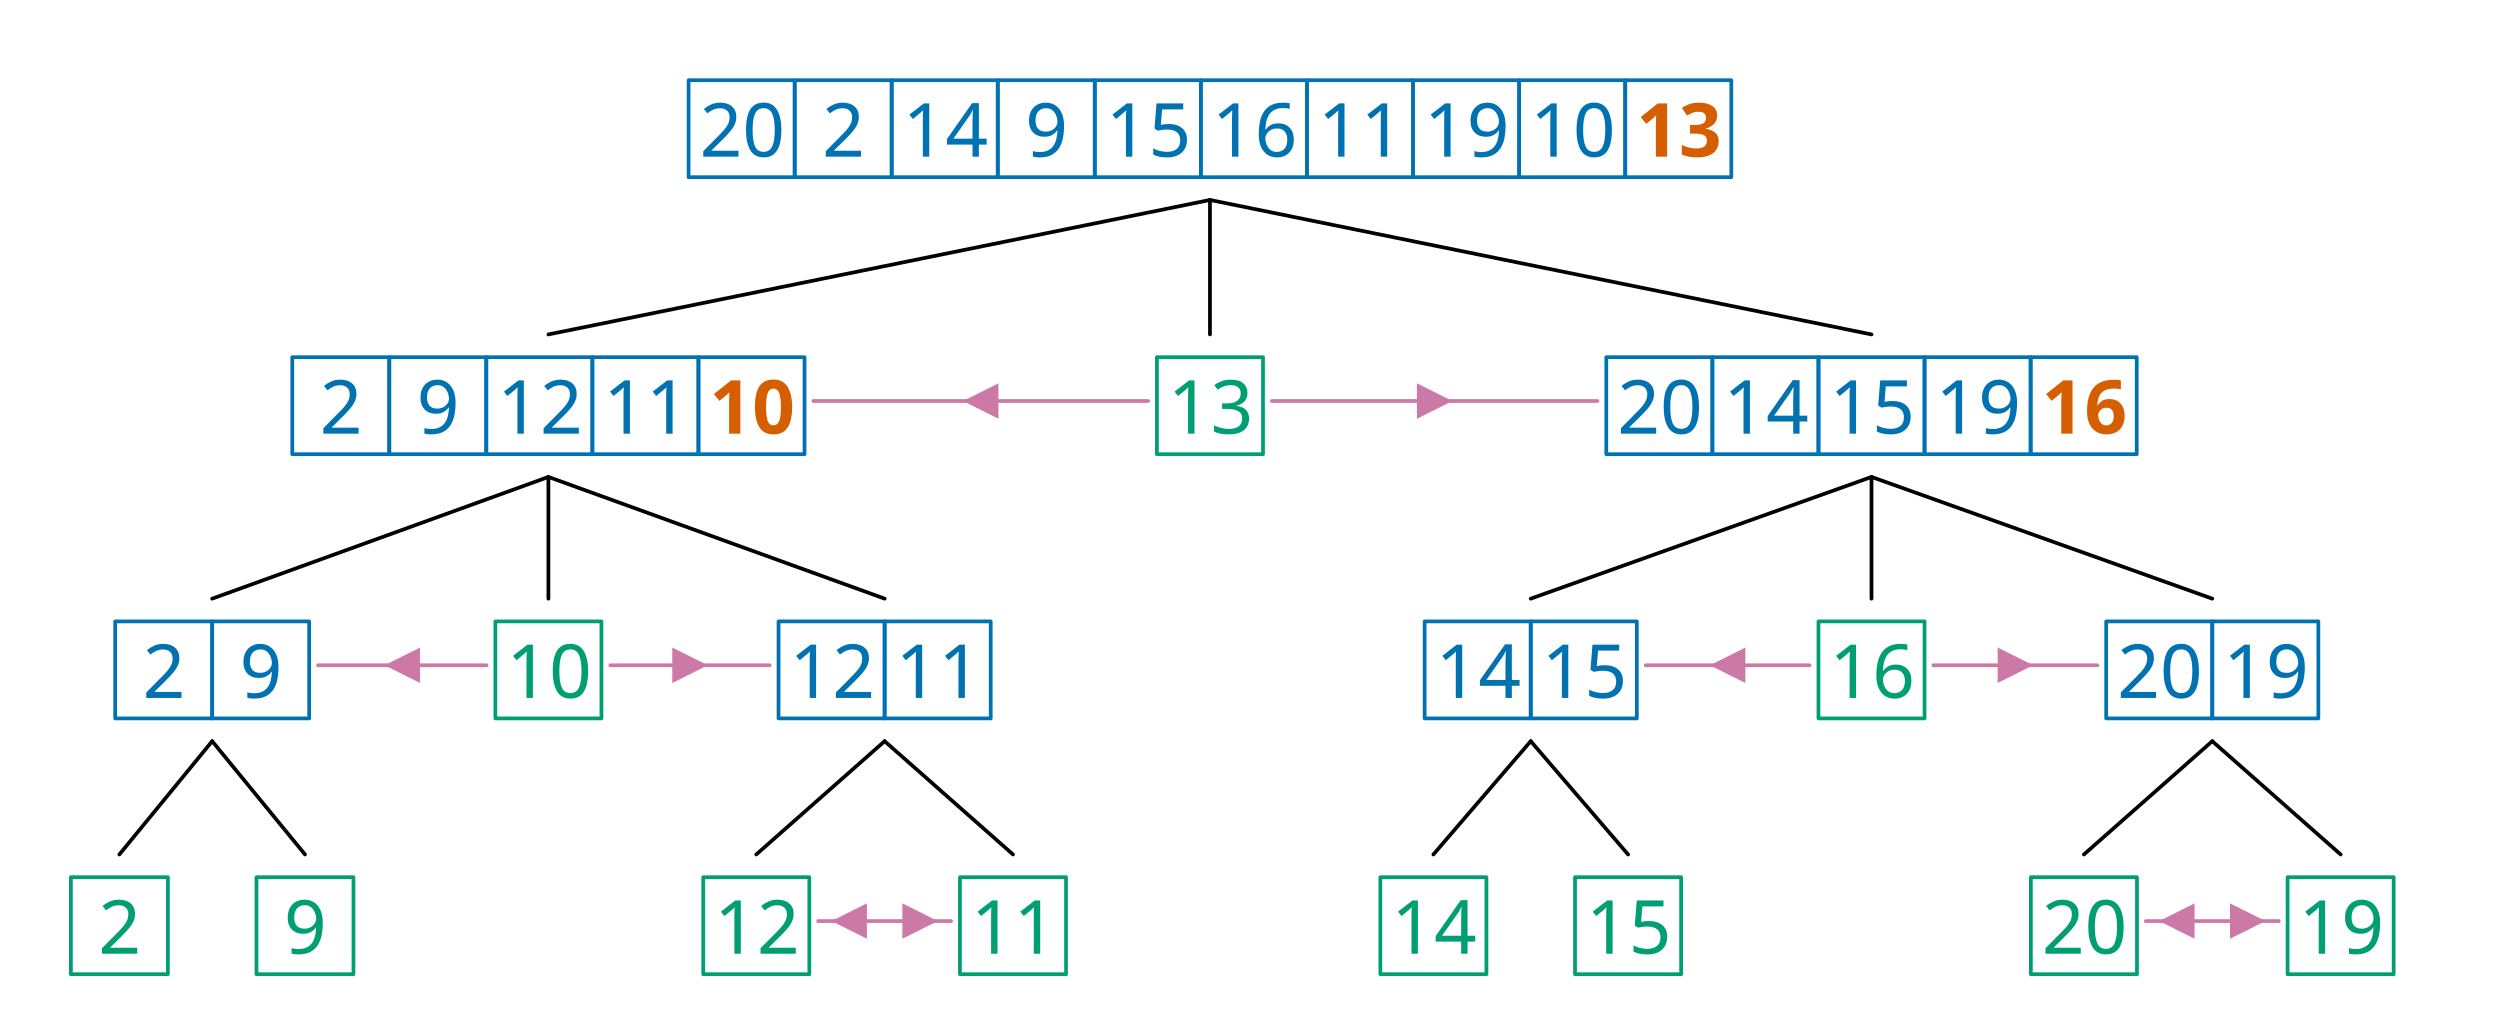
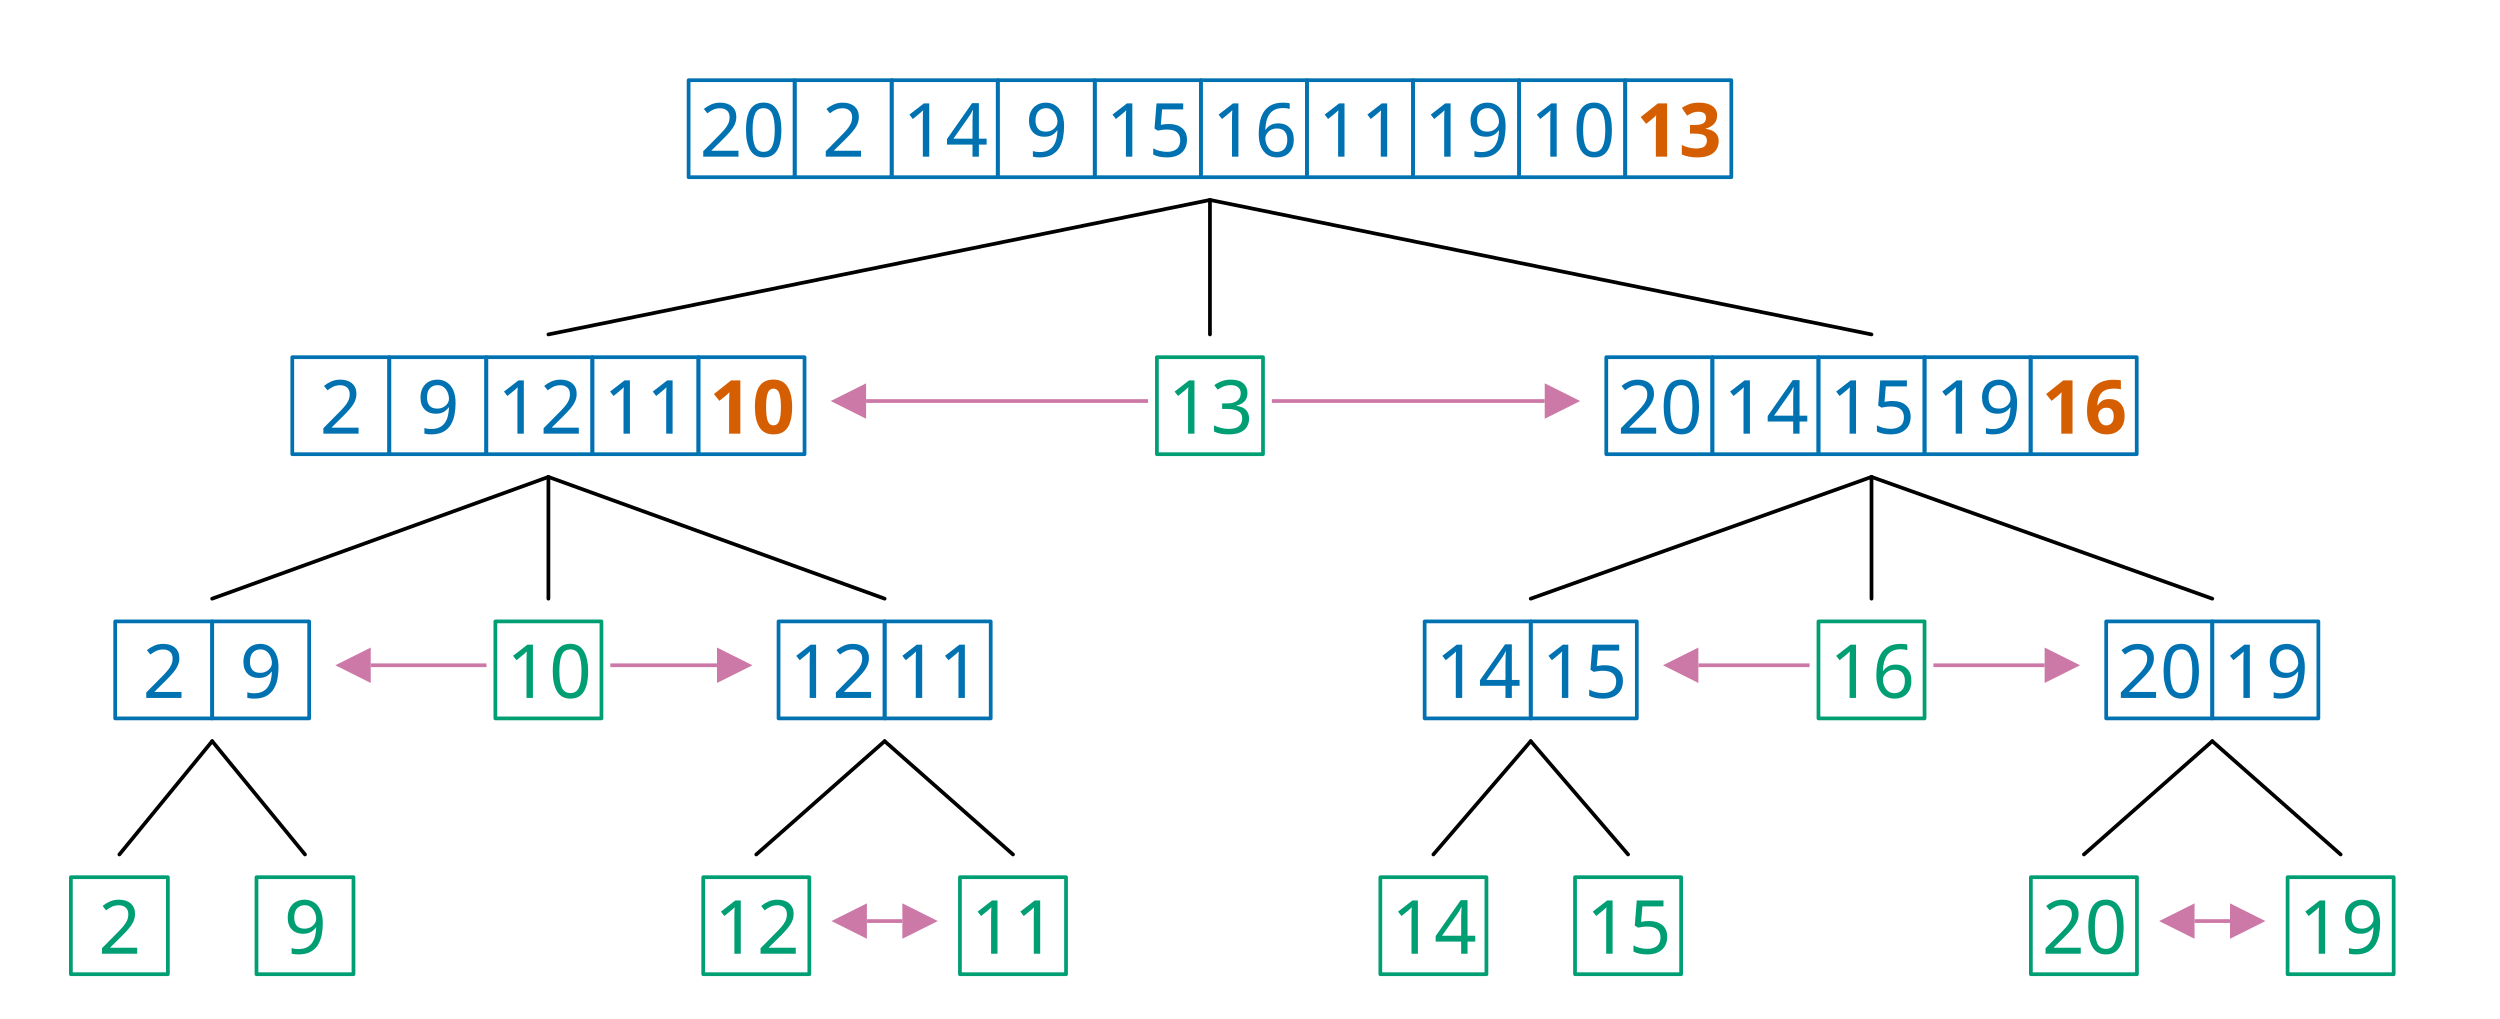
<svg xmlns="http://www.w3.org/2000/svg" width="1072.2" height="437.024" viewBox="-15.2, 0, 1072.2, 437.024" version="1.1">
  <defs>
    <marker id="arrow" markerUnits="userSpaceOnUse" viewBox="0 0 10 10" refX="10" refY="5" markerWidth="15.2" markerHeight="15.2" orient="auto">
      <path d="M 0 0 L 10 5 L 0 10" fill="#CC79A7" />
    </marker>
    <marker id="arrowStart" markerUnits="userSpaceOnUse" viewBox="0 0 10 10" refX="0" refY="5" markerWidth="15.2" markerHeight="15.2" orient="auto">
      <path d="M 10 0 L 0 5 L 10 10" fill="#CC79A7" />
-     </marker>
-     <marker id="arrowBackward" markerUnits="userSpaceOnUse" viewBox="0 0 10 10" refX="5" refY="5" markerWidth="15.2" markerHeight="15.2" orient="auto">
-       <path d="M 0 0 L 10 5 L 0 10 z" fill="#CC79A7" />
-     </marker>
-     <marker id="arrowForward" markerUnits="userSpaceOnUse" viewBox="0 0 10 10" refX="5" refY="5" markerWidth="15.2" markerHeight="15.2" orient="auto">
-       <path d="M 10 0 L 0 5 L 10 10 z" fill="#CC79A7" />
-     </marker>
-     <marker id="arrowBothways" markerUnits="userSpaceOnUse" viewBox="0 0 30 10" refX="15" refY="5" markerWidth="45.6" markerHeight="15.2" orient="auto">
-       <path d="M 0 5 L 10 0 L 10 5 L 20 5 L 20 0 L 30 5 L 20 10 L 20 5 L 10 5 L 10 10 z" fill="#CC79A7" />
    </marker>
    <pattern id="hatchBlack" x="10" y="10" width="10.0" height="10.0" patternUnits="userSpaceOnUse" patternTransform="rotate(45)">
      <line x1="0" y="0" x2="0" y2="10.0" stroke="black" stroke-width="4.0" />
    </pattern>
    <pattern id="hatchForNode" x="10" y="10" width="10.0" height="10.0" patternUnits="userSpaceOnUse" patternTransform="rotate(45)">
      <line x1="0" y="0" x2="0" y2="10.0" stroke="#0072B2" stroke-width="4.0" />
    </pattern>
    <pattern id="hatchForLeaf" x="10" y="10" width="10.0" height="10.0" patternUnits="userSpaceOnUse" patternTransform="rotate(45)">
      <line x1="0" y="0" x2="0" y2="10.0" stroke="#009E73" stroke-width="4.0" />
    </pattern>
  </defs>
  <rect x="-15.2" y="0" width="1072.2" height="437.024" stroke="none" fill="white" />
  <text white-space="pre" alignment-baseline="text-top" style="fill: #0072B2; stroke-width: 0; font-size: 32px;" x="280.125" y="67.2">
    <tspan x="284.875" y="67.2" style="" text-decoration="" font-family="'Noto Sans', 'Noto Sans JP', 'Noto Sans CJK JP', 'Noto Sans Arabic', 'Noto Sans Hebrew', 'Noto Sans Devanagari', 'Noto Sans Thai', 'Noto Sans Khmer', 'Noto Sans Math', sans-serif">20</tspan>
    <tspan x="337.425" y="67.2" style="" text-decoration="" font-family="'Noto Sans', 'Noto Sans JP', 'Noto Sans CJK JP', 'Noto Sans Arabic', 'Noto Sans Hebrew', 'Noto Sans Devanagari', 'Noto Sans Thai', 'Noto Sans Khmer', 'Noto Sans Math', sans-serif">2</tspan>
    <tspan x="371.975" y="67.2" style="" text-decoration="" font-family="'Noto Sans', 'Noto Sans JP', 'Noto Sans CJK JP', 'Noto Sans Arabic', 'Noto Sans Hebrew', 'Noto Sans Devanagari', 'Noto Sans Thai', 'Noto Sans Khmer', 'Noto Sans Math', sans-serif">14</tspan>
    <tspan x="424.525" y="67.2" style="" text-decoration="" font-family="'Noto Sans', 'Noto Sans JP', 'Noto Sans CJK JP', 'Noto Sans Arabic', 'Noto Sans Hebrew', 'Noto Sans Devanagari', 'Noto Sans Thai', 'Noto Sans Khmer', 'Noto Sans Math', sans-serif">9</tspan>
    <tspan x="459.075" y="67.2" style="" text-decoration="" font-family="'Noto Sans', 'Noto Sans JP', 'Noto Sans CJK JP', 'Noto Sans Arabic', 'Noto Sans Hebrew', 'Noto Sans Devanagari', 'Noto Sans Thai', 'Noto Sans Khmer', 'Noto Sans Math', sans-serif">15</tspan>
    <tspan x="504.575" y="67.2" style="" text-decoration="" font-family="'Noto Sans', 'Noto Sans JP', 'Noto Sans CJK JP', 'Noto Sans Arabic', 'Noto Sans Hebrew', 'Noto Sans Devanagari', 'Noto Sans Thai', 'Noto Sans Khmer', 'Noto Sans Math', sans-serif">16</tspan>
    <tspan x="550.075" y="67.2" style="" text-decoration="" font-family="'Noto Sans', 'Noto Sans JP', 'Noto Sans CJK JP', 'Noto Sans Arabic', 'Noto Sans Hebrew', 'Noto Sans Devanagari', 'Noto Sans Thai', 'Noto Sans Khmer', 'Noto Sans Math', sans-serif">11</tspan>
    <tspan x="595.575" y="67.2" style="" text-decoration="" font-family="'Noto Sans', 'Noto Sans JP', 'Noto Sans CJK JP', 'Noto Sans Arabic', 'Noto Sans Hebrew', 'Noto Sans Devanagari', 'Noto Sans Thai', 'Noto Sans Khmer', 'Noto Sans Math', sans-serif">19</tspan>
    <tspan x="641.075" y="67.2" style="" text-decoration="" font-family="'Noto Sans', 'Noto Sans JP', 'Noto Sans CJK JP', 'Noto Sans Arabic', 'Noto Sans Hebrew', 'Noto Sans Devanagari', 'Noto Sans Thai', 'Noto Sans Khmer', 'Noto Sans Math', sans-serif">10</tspan>
    <tspan x="686.575" y="67.2" style="font-weight: bold; fill: #D55E00; " text-decoration="" font-family="'Noto Sans', 'Noto Sans JP', 'Noto Sans CJK JP', 'Noto Sans Arabic', 'Noto Sans Hebrew', 'Noto Sans Devanagari', 'Noto Sans Thai', 'Noto Sans Khmer', 'Noto Sans Math', sans-serif">13</tspan>
  </text>
  <text white-space="pre" alignment-baseline="text-top" style="fill: #0072B2; stroke-width: 0; font-size: 32px;" x="110.15" y="185.991">
    <tspan x="121.95" y="185.991" style="" text-decoration="" font-family="'Noto Sans', 'Noto Sans JP', 'Noto Sans CJK JP', 'Noto Sans Arabic', 'Noto Sans Hebrew', 'Noto Sans Devanagari', 'Noto Sans Thai', 'Noto Sans Khmer', 'Noto Sans Math', sans-serif">2</tspan>
    <tspan x="163.55" y="185.991" style="" text-decoration="" font-family="'Noto Sans', 'Noto Sans JP', 'Noto Sans CJK JP', 'Noto Sans Arabic', 'Noto Sans Hebrew', 'Noto Sans Devanagari', 'Noto Sans Thai', 'Noto Sans Khmer', 'Noto Sans Math', sans-serif">9</tspan>
    <tspan x="198.1" y="185.991" style="" text-decoration="" font-family="'Noto Sans', 'Noto Sans JP', 'Noto Sans CJK JP', 'Noto Sans Arabic', 'Noto Sans Hebrew', 'Noto Sans Devanagari', 'Noto Sans Thai', 'Noto Sans Khmer', 'Noto Sans Math', sans-serif">12</tspan>
    <tspan x="243.6" y="185.991" style="" text-decoration="" font-family="'Noto Sans', 'Noto Sans JP', 'Noto Sans CJK JP', 'Noto Sans Arabic', 'Noto Sans Hebrew', 'Noto Sans Devanagari', 'Noto Sans Thai', 'Noto Sans Khmer', 'Noto Sans Math', sans-serif">11</tspan>
    <tspan x="289.1" y="185.991" style="font-weight: bold; fill: #D55E00; " text-decoration="" font-family="'Noto Sans', 'Noto Sans JP', 'Noto Sans CJK JP', 'Noto Sans Arabic', 'Noto Sans Hebrew', 'Noto Sans Devanagari', 'Noto Sans Thai', 'Noto Sans Khmer', 'Noto Sans Math', sans-serif">10</tspan>
  </text>
  <text white-space="pre" alignment-baseline="text-top" style="fill: #0072B2; stroke-width: 0; font-size: 32px;" x="34.2" y="299.317">
    <tspan x="46" y="299.317" style="" text-decoration="" font-family="'Noto Sans', 'Noto Sans JP', 'Noto Sans CJK JP', 'Noto Sans Arabic', 'Noto Sans Hebrew', 'Noto Sans Devanagari', 'Noto Sans Thai', 'Noto Sans Khmer', 'Noto Sans Math', sans-serif">2</tspan>
    <tspan x="87.6" y="299.317" style="" text-decoration="" font-family="'Noto Sans', 'Noto Sans JP', 'Noto Sans CJK JP', 'Noto Sans Arabic', 'Noto Sans Hebrew', 'Noto Sans Devanagari', 'Noto Sans Thai', 'Noto Sans Khmer', 'Noto Sans Math', sans-serif">9</tspan>
  </text>
  <text white-space="pre" alignment-baseline="text-top" style="fill: #009E73; stroke-width: 0; font-size: 32px;" x="15.2" y="409.024">
    <tspan x="27.0" y="409.024" style="" text-decoration="" font-family="'Noto Sans', 'Noto Sans JP', 'Noto Sans CJK JP', 'Noto Sans Arabic', 'Noto Sans Hebrew', 'Noto Sans Devanagari', 'Noto Sans Thai', 'Noto Sans Khmer', 'Noto Sans Math', sans-serif">2</tspan>
  </text>
  <text white-space="pre" alignment-baseline="text-top" style="fill: #009E73; stroke-width: 0; font-size: 32px;" x="94.8" y="409.024">
    <tspan x="106.6" y="409.024" style="" text-decoration="" font-family="'Noto Sans', 'Noto Sans JP', 'Noto Sans CJK JP', 'Noto Sans Arabic', 'Noto Sans Hebrew', 'Noto Sans Devanagari', 'Noto Sans Thai', 'Noto Sans Khmer', 'Noto Sans Math', sans-serif">9</tspan>
  </text>
  <text white-space="pre" alignment-baseline="text-top" style="fill: #009E73; stroke-width: 0; font-size: 32px;" x="197.25" y="299.317">
    <tspan x="202.0" y="299.317" style="" text-decoration="" font-family="'Noto Sans', 'Noto Sans JP', 'Noto Sans CJK JP', 'Noto Sans Arabic', 'Noto Sans Hebrew', 'Noto Sans Devanagari', 'Noto Sans Thai', 'Noto Sans Khmer', 'Noto Sans Math', sans-serif">10</tspan>
  </text>
  <text white-space="pre" alignment-baseline="text-top" style="fill: #0072B2; stroke-width: 0; font-size: 32px;" x="318.7" y="299.317">
    <tspan x="323.45" y="299.317" style="" text-decoration="" font-family="'Noto Sans', 'Noto Sans JP', 'Noto Sans CJK JP', 'Noto Sans Arabic', 'Noto Sans Hebrew', 'Noto Sans Devanagari', 'Noto Sans Thai', 'Noto Sans Khmer', 'Noto Sans Math', sans-serif">12</tspan>
    <tspan x="368.95" y="299.317" style="" text-decoration="" font-family="'Noto Sans', 'Noto Sans JP', 'Noto Sans CJK JP', 'Noto Sans Arabic', 'Noto Sans Hebrew', 'Noto Sans Devanagari', 'Noto Sans Thai', 'Noto Sans Khmer', 'Noto Sans Math', sans-serif">11</tspan>
  </text>
  <text white-space="pre" alignment-baseline="text-top" style="fill: #009E73; stroke-width: 0; font-size: 32px;" x="286.4" y="409.024">
    <tspan x="291.15" y="409.024" style="" text-decoration="" font-family="'Noto Sans', 'Noto Sans JP', 'Noto Sans CJK JP', 'Noto Sans Arabic', 'Noto Sans Hebrew', 'Noto Sans Devanagari', 'Noto Sans Thai', 'Noto Sans Khmer', 'Noto Sans Math', sans-serif">12</tspan>
  </text>
  <text white-space="pre" alignment-baseline="text-top" style="fill: #009E73; stroke-width: 0; font-size: 32px;" x="396.5" y="409.024">
    <tspan x="401.25" y="409.024" style="" text-decoration="" font-family="'Noto Sans', 'Noto Sans JP', 'Noto Sans CJK JP', 'Noto Sans Arabic', 'Noto Sans Hebrew', 'Noto Sans Devanagari', 'Noto Sans Thai', 'Noto Sans Khmer', 'Noto Sans Math', sans-serif">11</tspan>
  </text>
  <text white-space="pre" alignment-baseline="text-top" style="fill: #009E73; stroke-width: 0; font-size: 32px;" x="480.975" y="185.991">
    <tspan x="485.725" y="185.991" style="" text-decoration="" font-family="'Noto Sans', 'Noto Sans JP', 'Noto Sans CJK JP', 'Noto Sans Arabic', 'Noto Sans Hebrew', 'Noto Sans Devanagari', 'Noto Sans Thai', 'Noto Sans Khmer', 'Noto Sans Math', sans-serif">13</tspan>
  </text>
  <text white-space="pre" alignment-baseline="text-top" style="fill: #0072B2; stroke-width: 0; font-size: 32px;" x="673.7" y="185.991">
    <tspan x="678.45" y="185.991" style="" text-decoration="" font-family="'Noto Sans', 'Noto Sans JP', 'Noto Sans CJK JP', 'Noto Sans Arabic', 'Noto Sans Hebrew', 'Noto Sans Devanagari', 'Noto Sans Thai', 'Noto Sans Khmer', 'Noto Sans Math', sans-serif">20</tspan>
    <tspan x="723.95" y="185.991" style="" text-decoration="" font-family="'Noto Sans', 'Noto Sans JP', 'Noto Sans CJK JP', 'Noto Sans Arabic', 'Noto Sans Hebrew', 'Noto Sans Devanagari', 'Noto Sans Thai', 'Noto Sans Khmer', 'Noto Sans Math', sans-serif">14</tspan>
    <tspan x="769.45" y="185.991" style="" text-decoration="" font-family="'Noto Sans', 'Noto Sans JP', 'Noto Sans CJK JP', 'Noto Sans Arabic', 'Noto Sans Hebrew', 'Noto Sans Devanagari', 'Noto Sans Thai', 'Noto Sans Khmer', 'Noto Sans Math', sans-serif">15</tspan>
    <tspan x="814.95" y="185.991" style="" text-decoration="" font-family="'Noto Sans', 'Noto Sans JP', 'Noto Sans CJK JP', 'Noto Sans Arabic', 'Noto Sans Hebrew', 'Noto Sans Devanagari', 'Noto Sans Thai', 'Noto Sans Khmer', 'Noto Sans Math', sans-serif">19</tspan>
    <tspan x="860.45" y="185.991" style="font-weight: bold; fill: #D55E00; " text-decoration="" font-family="'Noto Sans', 'Noto Sans JP', 'Noto Sans CJK JP', 'Noto Sans Arabic', 'Noto Sans Hebrew', 'Noto Sans Devanagari', 'Noto Sans Thai', 'Noto Sans Khmer', 'Noto Sans Math', sans-serif">16</tspan>
  </text>
  <text white-space="pre" alignment-baseline="text-top" style="fill: #0072B2; stroke-width: 0; font-size: 32px;" x="595.8" y="299.317">
    <tspan x="600.55" y="299.317" style="" text-decoration="" font-family="'Noto Sans', 'Noto Sans JP', 'Noto Sans CJK JP', 'Noto Sans Arabic', 'Noto Sans Hebrew', 'Noto Sans Devanagari', 'Noto Sans Thai', 'Noto Sans Khmer', 'Noto Sans Math', sans-serif">14</tspan>
    <tspan x="646.05" y="299.317" style="" text-decoration="" font-family="'Noto Sans', 'Noto Sans JP', 'Noto Sans CJK JP', 'Noto Sans Arabic', 'Noto Sans Hebrew', 'Noto Sans Devanagari', 'Noto Sans Thai', 'Noto Sans Khmer', 'Noto Sans Math', sans-serif">15</tspan>
  </text>
  <text white-space="pre" alignment-baseline="text-top" style="fill: #009E73; stroke-width: 0; font-size: 32px;" x="576.8" y="409.024">
    <tspan x="581.55" y="409.024" style="" text-decoration="" font-family="'Noto Sans', 'Noto Sans JP', 'Noto Sans CJK JP', 'Noto Sans Arabic', 'Noto Sans Hebrew', 'Noto Sans Devanagari', 'Noto Sans Thai', 'Noto Sans Khmer', 'Noto Sans Math', sans-serif">14</tspan>
  </text>
  <text white-space="pre" alignment-baseline="text-top" style="fill: #009E73; stroke-width: 0; font-size: 32px;" x="660.3" y="409.024">
    <tspan x="665.05" y="409.024" style="" text-decoration="" font-family="'Noto Sans', 'Noto Sans JP', 'Noto Sans CJK JP', 'Noto Sans Arabic', 'Noto Sans Hebrew', 'Noto Sans Devanagari', 'Noto Sans Thai', 'Noto Sans Khmer', 'Noto Sans Math', sans-serif">15</tspan>
  </text>
  <text white-space="pre" alignment-baseline="text-top" style="fill: #009E73; stroke-width: 0; font-size: 32px;" x="764.7" y="299.317">
    <tspan x="769.45" y="299.317" style="" text-decoration="" font-family="'Noto Sans', 'Noto Sans JP', 'Noto Sans CJK JP', 'Noto Sans Arabic', 'Noto Sans Hebrew', 'Noto Sans Devanagari', 'Noto Sans Thai', 'Noto Sans Khmer', 'Noto Sans Math', sans-serif">16</tspan>
  </text>
  <text white-space="pre" alignment-baseline="text-top" style="fill: #0072B2; stroke-width: 0; font-size: 32px;" x="888.1" y="299.317">
    <tspan x="892.85" y="299.317" style="" text-decoration="" font-family="'Noto Sans', 'Noto Sans JP', 'Noto Sans CJK JP', 'Noto Sans Arabic', 'Noto Sans Hebrew', 'Noto Sans Devanagari', 'Noto Sans Thai', 'Noto Sans Khmer', 'Noto Sans Math', sans-serif">20</tspan>
    <tspan x="938.35" y="299.317" style="" text-decoration="" font-family="'Noto Sans', 'Noto Sans JP', 'Noto Sans CJK JP', 'Noto Sans Arabic', 'Noto Sans Hebrew', 'Noto Sans Devanagari', 'Noto Sans Thai', 'Noto Sans Khmer', 'Noto Sans Math', sans-serif">19</tspan>
  </text>
  <text white-space="pre" alignment-baseline="text-top" style="fill: #009E73; stroke-width: 0; font-size: 32px;" x="855.8" y="409.024">
    <tspan x="860.55" y="409.024" style="" text-decoration="" font-family="'Noto Sans', 'Noto Sans JP', 'Noto Sans CJK JP', 'Noto Sans Arabic', 'Noto Sans Hebrew', 'Noto Sans Devanagari', 'Noto Sans Thai', 'Noto Sans Khmer', 'Noto Sans Math', sans-serif">20</tspan>
  </text>
  <text white-space="pre" alignment-baseline="text-top" style="fill: #009E73; stroke-width: 0; font-size: 32px;" x="965.9" y="409.024">
    <tspan x="970.65" y="409.024" style="" text-decoration="" font-family="'Noto Sans', 'Noto Sans JP', 'Noto Sans CJK JP', 'Noto Sans Arabic', 'Noto Sans Hebrew', 'Noto Sans Devanagari', 'Noto Sans Thai', 'Noto Sans Khmer', 'Noto Sans Math', sans-serif">19</tspan>
  </text>
  <line style="fill: none; stroke:black; stroke-width:1.6; stroke-linejoin:round; stroke-linecap:round;" x1="220.0" y1="143.431" x2="503.725" y2="85.76" />
  <line style="fill: none; stroke:black; stroke-width:1.6; stroke-linejoin:round; stroke-linecap:round;" x1="503.725" y1="143.431" x2="503.725" y2="85.76" />
  <line style="fill: none; stroke:black; stroke-width:1.6; stroke-linejoin:round; stroke-linecap:round;" x1="787.45" y1="143.431" x2="503.725" y2="85.76" />
  <line style="fill: none; stroke:black; stroke-width:1.6; stroke-linejoin:round; stroke-linecap:round;" x1="75.8" y1="256.757" x2="220.0" y2="204.551" />
  <line style="fill: none; stroke:black; stroke-width:1.6; stroke-linejoin:round; stroke-linecap:round;" x1="220.0" y1="256.757" x2="220.0" y2="204.551" />
  <line style="fill: none; stroke:black; stroke-width:1.6; stroke-linejoin:round; stroke-linecap:round;" x1="364.2" y1="256.757" x2="220.0" y2="204.551" />
  <line style="fill: none; stroke:black; stroke-width:1.6; stroke-linejoin:round; stroke-linecap:round;" x1="36.0" y1="366.464" x2="75.8" y2="317.877" />
  <line style="fill: none; stroke:black; stroke-width:1.6; stroke-linejoin:round; stroke-linecap:round;" x1="115.6" y1="366.464" x2="75.8" y2="317.877" />
  <line style="fill: none; stroke:black; stroke-width:1.6; stroke-linejoin:round; stroke-linecap:round;" x1="309.15" y1="366.464" x2="364.2" y2="317.877" />
  <line style="fill: none; stroke:black; stroke-width:1.6; stroke-linejoin:round; stroke-linecap:round;" x1="419.25" y1="366.464" x2="364.2" y2="317.877" />
  <line style="fill: none; stroke:black; stroke-width:1.6; stroke-linejoin:round; stroke-linecap:round;" x1="641.3" y1="256.757" x2="787.45" y2="204.551" />
  <line style="fill: none; stroke:black; stroke-width:1.6; stroke-linejoin:round; stroke-linecap:round;" x1="787.45" y1="256.757" x2="787.45" y2="204.551" />
  <line style="fill: none; stroke:black; stroke-width:1.6; stroke-linejoin:round; stroke-linecap:round;" x1="933.6" y1="256.757" x2="787.45" y2="204.551" />
  <line style="fill: none; stroke:black; stroke-width:1.6; stroke-linejoin:round; stroke-linecap:round;" x1="599.55" y1="366.464" x2="641.3" y2="317.877" />
  <line style="fill: none; stroke:black; stroke-width:1.6; stroke-linejoin:round; stroke-linecap:round;" x1="683.05" y1="366.464" x2="641.3" y2="317.877" />
  <line style="fill: none; stroke:black; stroke-width:1.6; stroke-linejoin:round; stroke-linecap:round;" x1="878.55" y1="366.464" x2="933.6" y2="317.877" />
  <line style="fill: none; stroke:black; stroke-width:1.6; stroke-linejoin:round; stroke-linecap:round;" x1="988.65" y1="366.464" x2="933.6" y2="317.877" />
  <rect style="stroke: #0072B2; stroke-linejoin:round; stroke-width:1.6;" x="280.125" y="34.4" width="45.5" height="41.6" fill="none" />
  <rect style="stroke: #0072B2; stroke-linejoin:round; stroke-width:1.6;" x="325.625" y="34.4" width="41.6" height="41.6" fill="none" />
  <rect style="stroke: #0072B2; stroke-linejoin:round; stroke-width:1.6;" x="367.225" y="34.4" width="45.5" height="41.6" fill="none" />
  <rect style="stroke: #0072B2; stroke-linejoin:round; stroke-width:1.6;" x="412.725" y="34.4" width="41.6" height="41.6" fill="none" />
  <rect style="stroke: #0072B2; stroke-linejoin:round; stroke-width:1.6;" x="454.325" y="34.4" width="45.5" height="41.6" fill="none" />
  <rect style="stroke: #0072B2; stroke-linejoin:round; stroke-width:1.6;" x="499.825" y="34.4" width="45.5" height="41.6" fill="none" />
  <rect style="stroke: #0072B2; stroke-linejoin:round; stroke-width:1.6;" x="545.325" y="34.4" width="45.5" height="41.6" fill="none" />
  <rect style="stroke: #0072B2; stroke-linejoin:round; stroke-width:1.6;" x="590.825" y="34.4" width="45.5" height="41.6" fill="none" />
  <rect style="stroke: #0072B2; stroke-linejoin:round; stroke-width:1.6;" x="636.325" y="34.4" width="45.5" height="41.6" fill="none" />
  <rect style="stroke: #0072B2; stroke-linejoin:round; stroke-width:1.6;" x="681.825" y="34.4" width="45.5" height="41.6" fill="none" />
  <rect style="stroke: #0072B2; stroke-linejoin:round; stroke-width:1.6;" x="110.15" y="153.191" width="41.6" height="41.6" fill="none" />
  <rect style="stroke: #0072B2; stroke-linejoin:round; stroke-width:1.6;" x="151.75" y="153.191" width="41.6" height="41.6" fill="none" />
  <rect style="stroke: #0072B2; stroke-linejoin:round; stroke-width:1.6;" x="193.35" y="153.191" width="45.5" height="41.6" fill="none" />
  <rect style="stroke: #0072B2; stroke-linejoin:round; stroke-width:1.6;" x="238.85" y="153.191" width="45.5" height="41.6" fill="none" />
  <rect style="stroke: #0072B2; stroke-linejoin:round; stroke-width:1.6;" x="284.35" y="153.191" width="45.5" height="41.6" fill="none" />
  <rect style="stroke: #0072B2; stroke-linejoin:round; stroke-width:1.6;" x="34.2" y="266.517" width="41.6" height="41.6" fill="none" />
  <rect style="stroke: #0072B2; stroke-linejoin:round; stroke-width:1.6;" x="75.8" y="266.517" width="41.6" height="41.6" fill="none" />
  <rect style="stroke: #009E73; stroke-linejoin:round; stroke-width:1.6;" x="15.2" y="376.224" width="41.6" height="41.6" fill="none" />
  <rect style="stroke: #009E73; stroke-linejoin:round; stroke-width:1.6;" x="94.8" y="376.224" width="41.6" height="41.6" fill="none" />
  <rect style="stroke: #009E73; stroke-linejoin:round; stroke-width:1.6;" x="197.25" y="266.517" width="45.5" height="41.6" fill="none" />
  <rect style="stroke: #0072B2; stroke-linejoin:round; stroke-width:1.6;" x="318.7" y="266.517" width="45.5" height="41.6" fill="none" />
  <rect style="stroke: #0072B2; stroke-linejoin:round; stroke-width:1.6;" x="364.2" y="266.517" width="45.5" height="41.6" fill="none" />
  <rect style="stroke: #009E73; stroke-linejoin:round; stroke-width:1.6;" x="286.4" y="376.224" width="45.5" height="41.6" fill="none" />
  <rect style="stroke: #009E73; stroke-linejoin:round; stroke-width:1.6;" x="396.5" y="376.224" width="45.5" height="41.6" fill="none" />
  <rect style="stroke: #009E73; stroke-linejoin:round; stroke-width:1.6;" x="480.975" y="153.191" width="45.5" height="41.6" fill="none" />
  <rect style="stroke: #0072B2; stroke-linejoin:round; stroke-width:1.6;" x="673.7" y="153.191" width="45.5" height="41.6" fill="none" />
  <rect style="stroke: #0072B2; stroke-linejoin:round; stroke-width:1.6;" x="719.2" y="153.191" width="45.5" height="41.6" fill="none" />
  <rect style="stroke: #0072B2; stroke-linejoin:round; stroke-width:1.6;" x="764.7" y="153.191" width="45.5" height="41.6" fill="none" />
  <rect style="stroke: #0072B2; stroke-linejoin:round; stroke-width:1.6;" x="810.2" y="153.191" width="45.5" height="41.6" fill="none" />
  <rect style="stroke: #0072B2; stroke-linejoin:round; stroke-width:1.6;" x="855.7" y="153.191" width="45.5" height="41.6" fill="none" />
  <rect style="stroke: #0072B2; stroke-linejoin:round; stroke-width:1.6;" x="595.8" y="266.517" width="45.5" height="41.6" fill="none" />
  <rect style="stroke: #0072B2; stroke-linejoin:round; stroke-width:1.6;" x="641.3" y="266.517" width="45.5" height="41.6" fill="none" />
  <rect style="stroke: #009E73; stroke-linejoin:round; stroke-width:1.6;" x="576.8" y="376.224" width="45.5" height="41.6" fill="none" />
  <rect style="stroke: #009E73; stroke-linejoin:round; stroke-width:1.6;" x="660.3" y="376.224" width="45.5" height="41.6" fill="none" />
  <rect style="stroke: #009E73; stroke-linejoin:round; stroke-width:1.6;" x="764.7" y="266.517" width="45.5" height="41.6" fill="none" />
  <rect style="stroke: #0072B2; stroke-linejoin:round; stroke-width:1.6;" x="888.1" y="266.517" width="45.5" height="41.6" fill="none" />
  <rect style="stroke: #0072B2; stroke-linejoin:round; stroke-width:1.6;" x="933.6" y="266.517" width="45.5" height="41.6" fill="none" />
  <rect style="stroke: #009E73; stroke-linejoin:round; stroke-width:1.6;" x="855.8" y="376.224" width="45.5" height="41.6" fill="none" />
  <rect style="stroke: #009E73; stroke-linejoin:round; stroke-width:1.6;" x="965.9" y="376.224" width="45.5" height="41.6" fill="none" />
-   <path d="M333.65,171.991 L405.413,171.991 L477.175, 171.991" style="fill: none; stroke: #CC79A7; stroke-width:1.6; stroke-linecap:round;" marker-mid="url(#arrowForward)" />
-   <path d="M121.2,285.317 L157.325,285.317 L193.45, 285.317" style="fill: none; stroke: #CC79A7; stroke-width:1.6; stroke-linecap:round;" marker-mid="url(#arrowForward)" />
-   <path d="M246.55,285.317 L280.725,285.317 L314.9, 285.317" style="fill: none; stroke: #CC79A7; stroke-width:1.6; stroke-linecap:round;" marker-mid="url(#arrowBackward)" />
-   <line x1="335.7" y1="395.024" x2="392.7" y2="395.024" style="fill: none; stroke: #CC79A7; stroke-width:1.6; stroke-linecap:round;" />
+   <line x1="356.25" y1="171.991" x2="477.175" y2="171.991" style="fill: none; stroke: #CC79A7; stroke-width:1.6; stroke-linecap:butt;" />
+   <polygon points="341.05,171.991 356.25,164.391 356.25,179.591" style="fill:#CC79A7; stroke:none;" />
+   <line x1="143.8" y1="285.317" x2="193.45" y2="285.317" style="fill: none; stroke: #CC79A7; stroke-width:1.6; stroke-linecap:butt;" />
+   <polygon points="128.6,285.317 143.8,277.717 143.8,292.917" style="fill:#CC79A7; stroke:none;" />
+   <line x1="246.55" y1="285.317" x2="292.3" y2="285.317" style="fill: none; stroke: #CC79A7; stroke-width:1.6; stroke-linecap:butt;" />
+   <polygon points="307.5,285.317 292.3,292.917 292.3,277.717" style="fill:#CC79A7; stroke:none;" />
+   <line x1="356.6" y1="395.024" x2="371.8" y2="395.024" style="fill: none; stroke: #CC79A7; stroke-width:1.6; stroke-linecap:butt;" />
+   <polygon points="341.4,395.024 356.6,387.424 356.6,402.624" style="fill:#CC79A7; stroke:none;" />
  <polygon points="387,395.024 371.8,402.624 371.8,387.424" style="fill:#CC79A7; stroke:none;" />
-   <polygon points="341.4,395.024 356.6,402.624 356.6,387.424" style="fill:#CC79A7; stroke:none;" />
-   <path d="M530.275,171.991 L600.088,171.991 L669.9, 171.991" style="fill: none; stroke: #CC79A7; stroke-width:1.6; stroke-linecap:round;" marker-mid="url(#arrowBackward)" />
-   <path d="M690.6,285.317 L725.75,285.317 L760.9, 285.317" style="fill: none; stroke: #CC79A7; stroke-width:1.6; stroke-linecap:round;" marker-mid="url(#arrowForward)" />
-   <path d="M814,285.317 L849.15,285.317 L884.3, 285.317" style="fill: none; stroke: #CC79A7; stroke-width:1.6; stroke-linecap:round;" marker-mid="url(#arrowBackward)" />
-   <line x1="905.1" y1="395.024" x2="962.1" y2="395.024" style="fill: none; stroke: #CC79A7; stroke-width:1.6; stroke-linecap:round;" />
+   <line x1="530.275" y1="171.991" x2="647.3" y2="171.991" style="fill: none; stroke: #CC79A7; stroke-width:1.6; stroke-linecap:butt;" />
+   <polygon points="662.5,171.991 647.3,179.591 647.3,164.391" style="fill:#CC79A7; stroke:none;" />
+   <line x1="713.2" y1="285.317" x2="760.9" y2="285.317" style="fill: none; stroke: #CC79A7; stroke-width:1.6; stroke-linecap:butt;" />
+   <polygon points="698,285.317 713.2,277.717 713.2,292.917" style="fill:#CC79A7; stroke:none;" />
+   <line x1="814" y1="285.317" x2="861.7" y2="285.317" style="fill: none; stroke: #CC79A7; stroke-width:1.6; stroke-linecap:butt;" />
+   <polygon points="876.9,285.317 861.7,292.917 861.7,277.717" style="fill:#CC79A7; stroke:none;" />
+   <line x1="926" y1="395.024" x2="941.2" y2="395.024" style="fill: none; stroke: #CC79A7; stroke-width:1.6; stroke-linecap:butt;" />
+   <polygon points="910.8,395.024 926,387.424 926,402.624" style="fill:#CC79A7; stroke:none;" />
  <polygon points="956.4,395.024 941.2,402.624 941.2,387.424" style="fill:#CC79A7; stroke:none;" />
-   <polygon points="910.8,395.024 926,402.624 926,387.424" style="fill:#CC79A7; stroke:none;" />
</svg>
